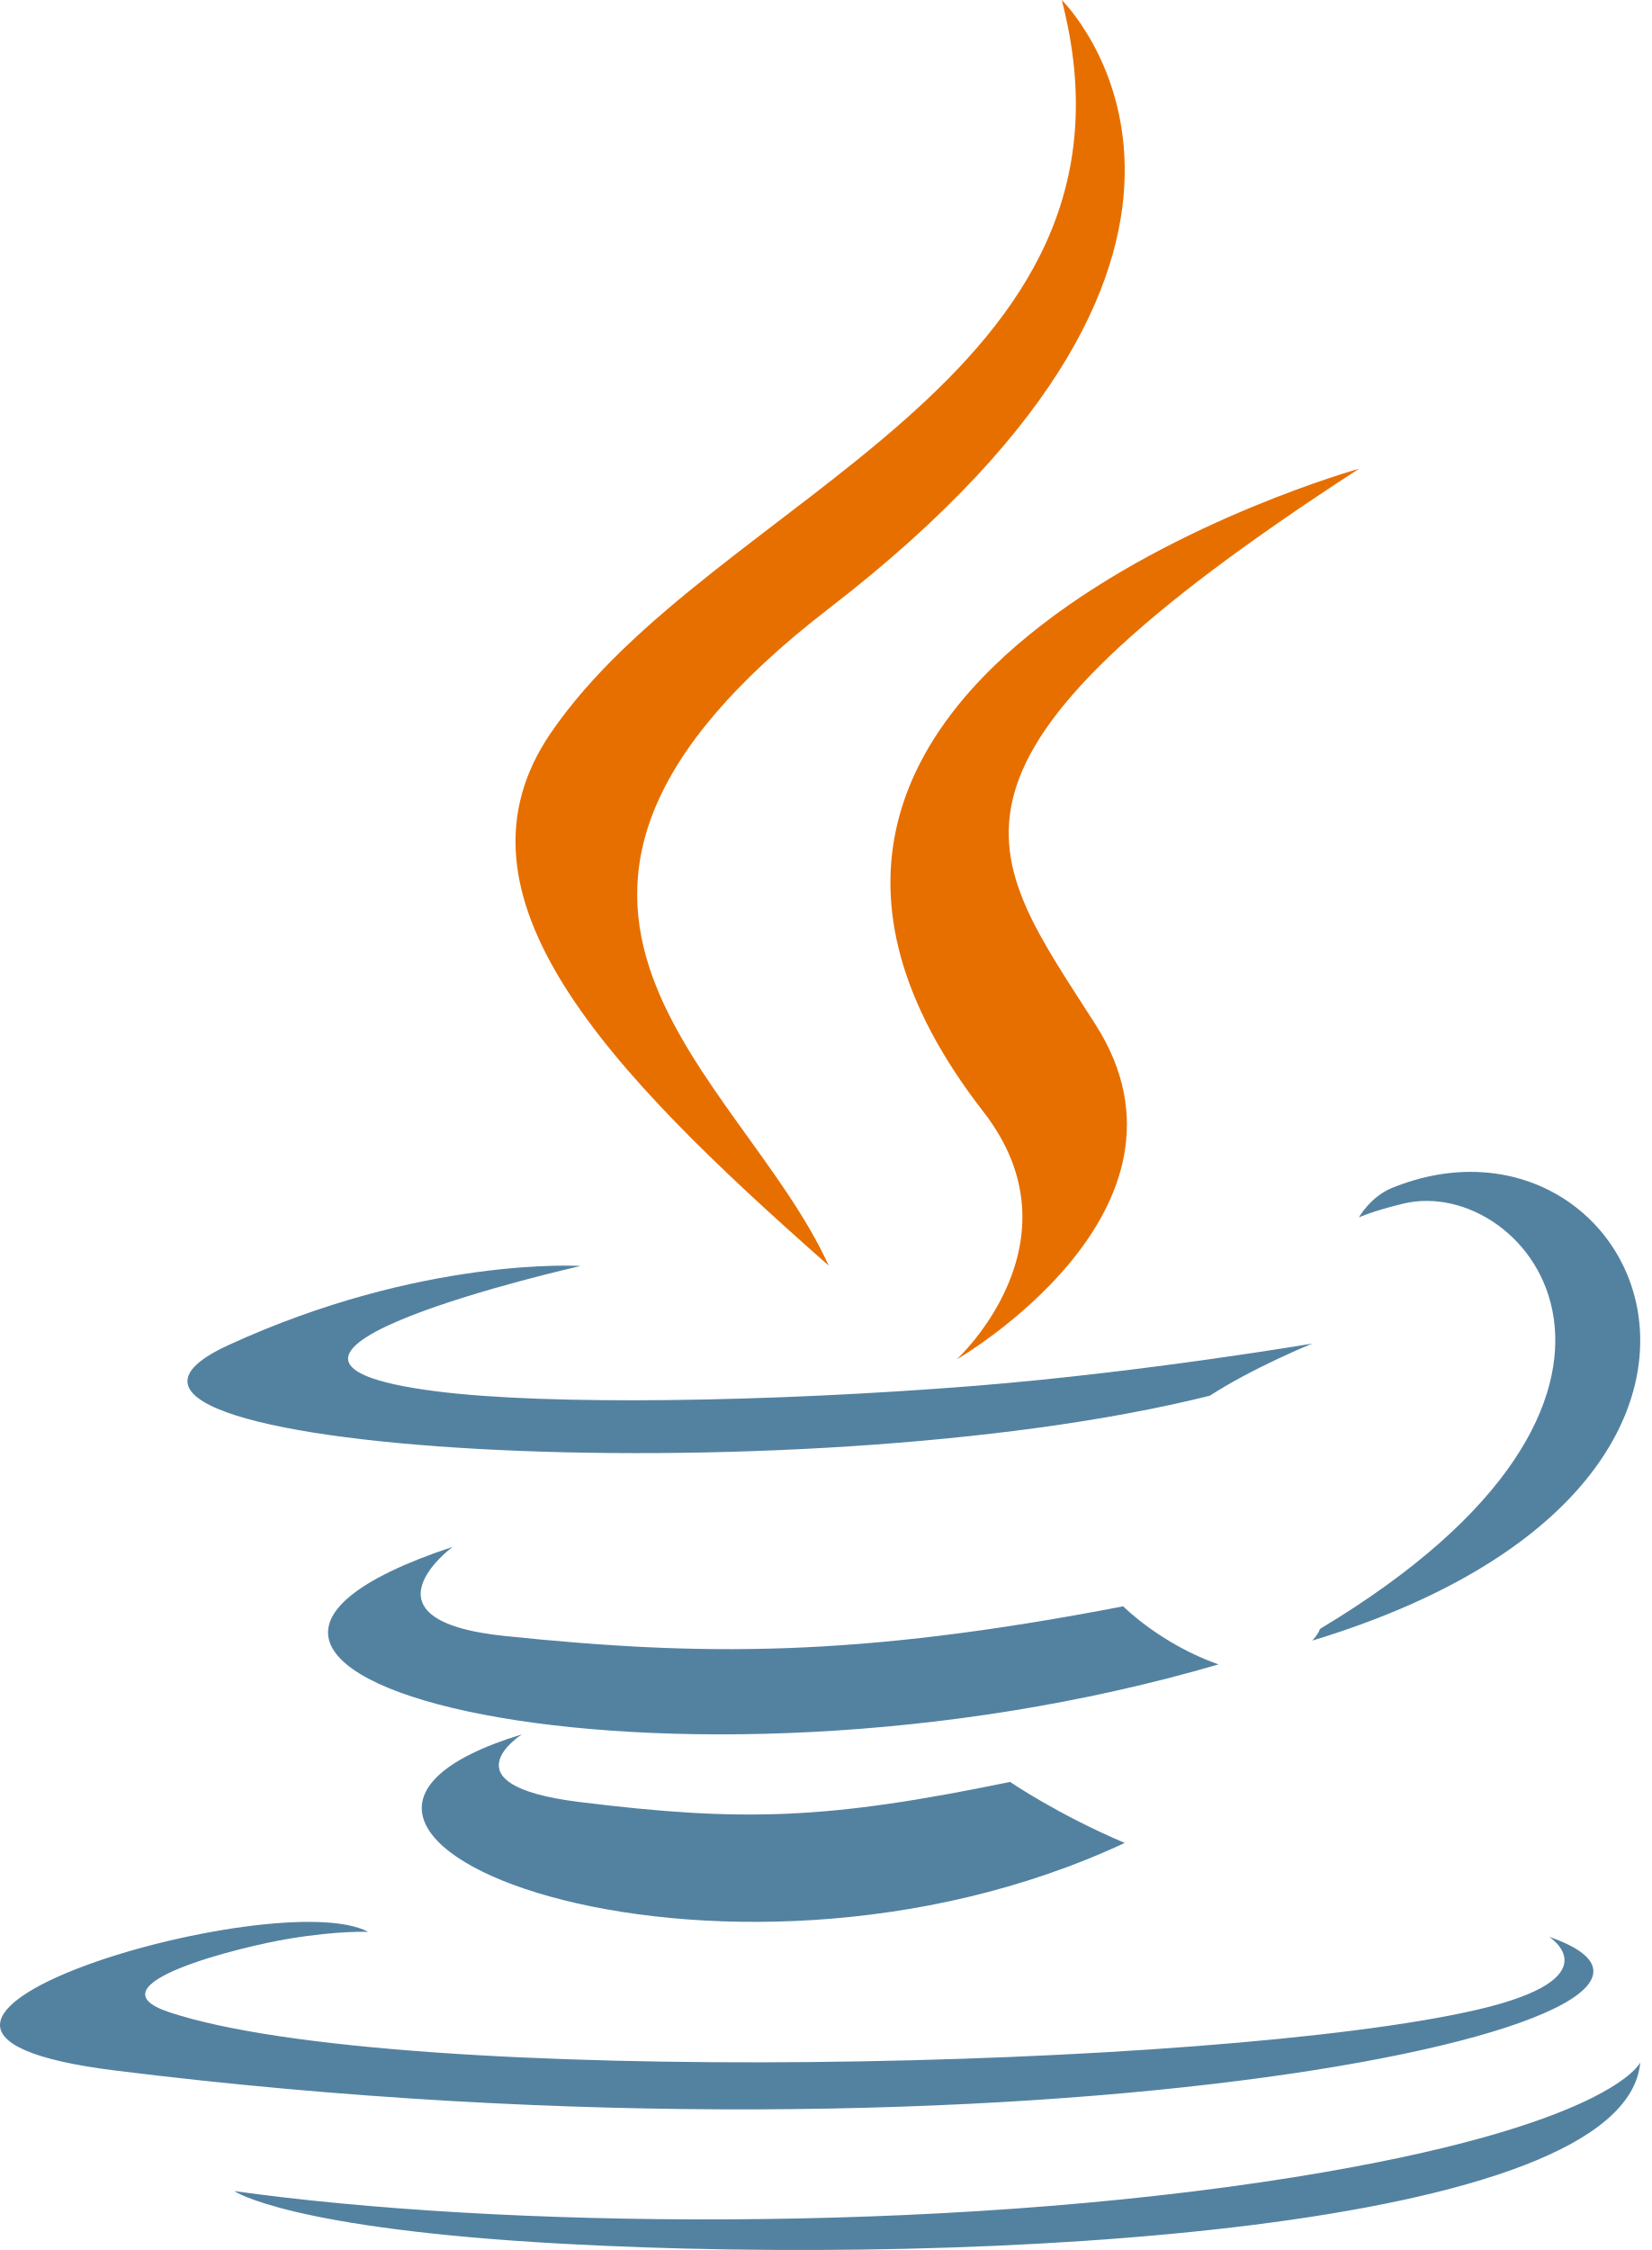
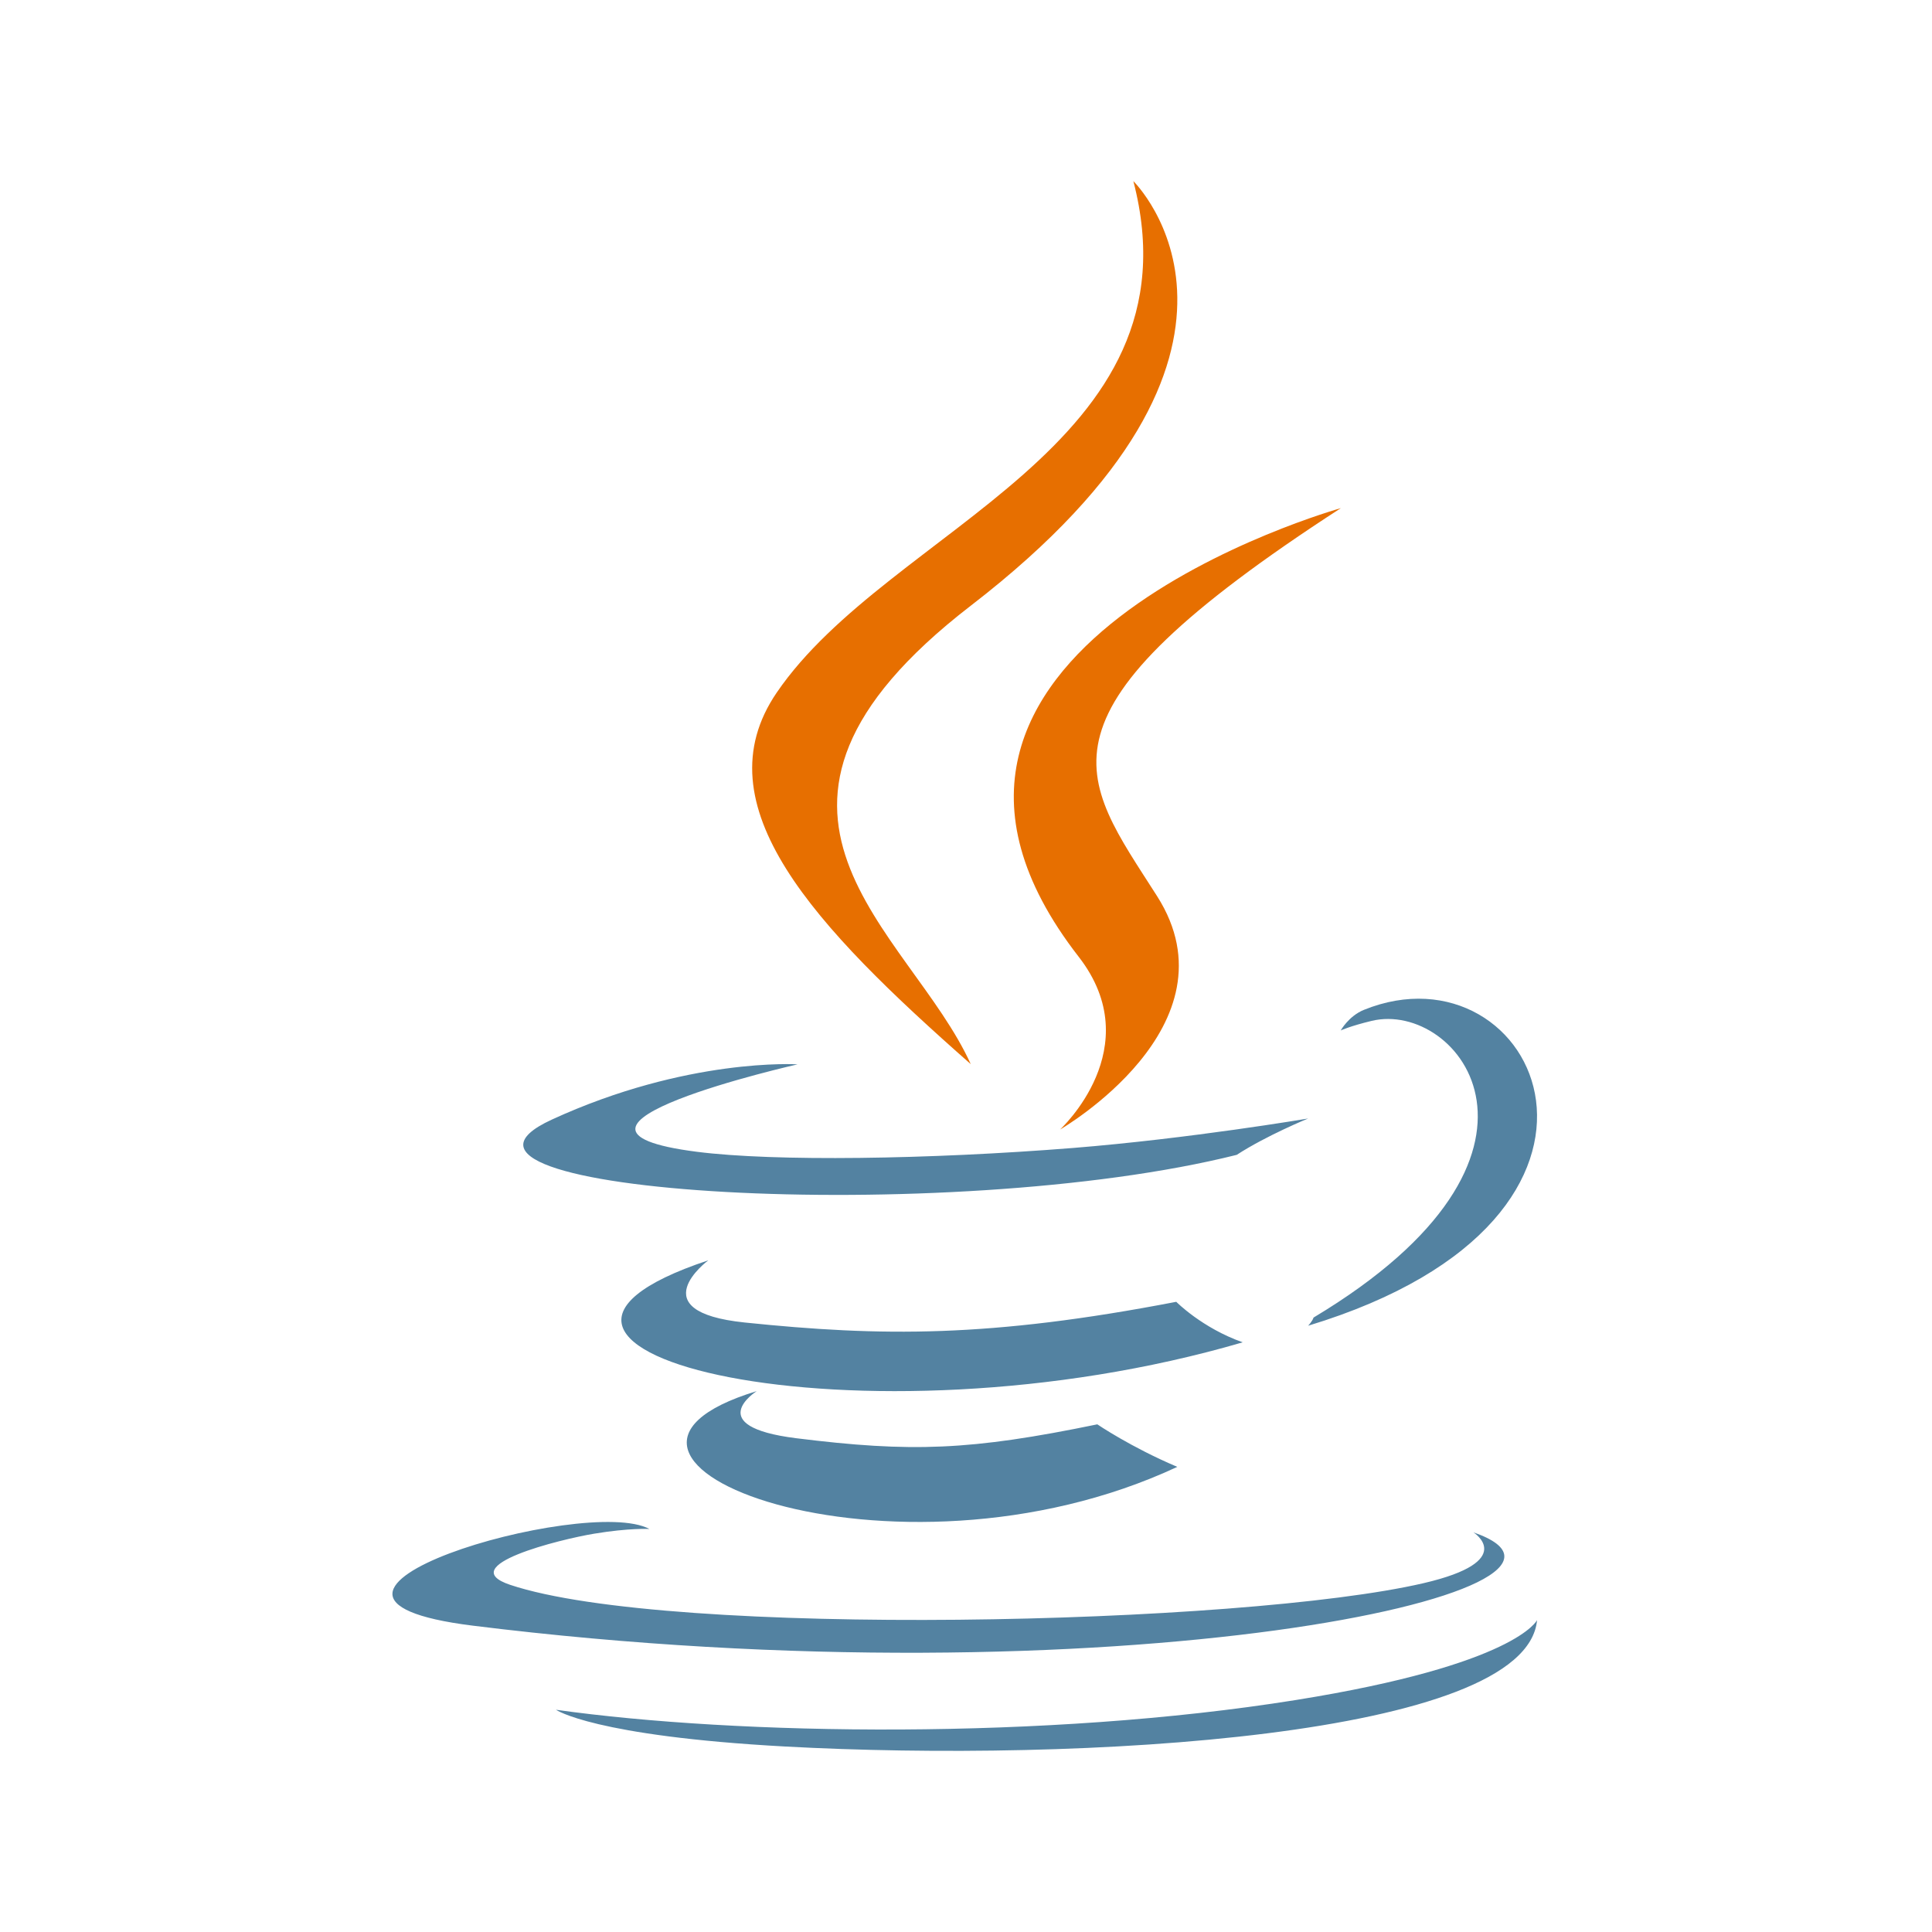
- <svg xmlns="http://www.w3.org/2000/svg" width="47" height="64" viewBox="0 0 47 64" fill="none">
-   <path d="M14.85 49.333C5.734 52.107 20.394 57.837 32 52.421C30.099 51.616 28.738 50.686 28.738 50.686C23.561 51.753 21.16 51.837 16.462 51.254C12.584 50.768 14.85 49.333 14.85 49.333ZM12.877 44C1.724 47.703 19.082 51.901 34.667 47.343C33.01 46.759 31.957 45.691 31.957 45.691C24.34 47.158 19.939 47.111 14.365 46.535C10.055 46.09 12.877 44 12.877 44ZM44.073 55.091C44.073 55.091 45.921 56.259 42.037 57.163C34.65 58.88 11.292 59.398 4.803 57.232C2.471 56.453 6.845 55.373 8.221 55.146C9.656 54.908 10.476 54.952 10.476 54.952C7.882 53.55 -6.291 57.705 3.277 58.895C29.369 62.141 50.841 57.433 44.073 55.091ZM16.518 36.01C16.518 36.01 4.941 38.626 12.419 39.576C15.576 39.978 21.869 39.887 27.732 39.42C32.523 39.035 37.333 38.218 37.333 38.218C37.333 38.218 35.644 38.906 34.422 39.7C22.666 42.642 -0.045 41.273 6.493 38.264C12.023 35.721 16.518 36.01 16.518 36.01ZM37.555 46.334C37.504 46.491 37.333 46.667 37.333 46.667C52.049 42.204 46.639 30.937 39.604 33.79C38.986 34.043 38.663 34.628 38.663 34.628C38.663 34.628 39.051 34.447 39.923 34.237C43.479 33.382 48.573 39.729 37.555 46.334ZM16.021 63.823C27.936 64.472 46.233 63.463 46.667 58.667C46.667 58.667 45.834 60.485 36.819 61.929C26.649 63.557 14.106 63.367 6.667 62.324C6.667 62.324 8.19 63.396 16.021 63.823Z" fill="#5382A1" />
-   <path d="M27.978 31.622C18.205 19.042 38.667 13.333 38.667 13.333C25.631 21.779 28.039 24.229 31.179 29.159C34.541 34.445 27.22 38.667 27.22 38.667C27.22 38.667 30.861 35.33 27.978 31.622ZM30.208 0C30.208 0 37.193 6.821 23.582 17.309C12.667 25.722 21.093 30.519 23.578 36C17.206 30.389 12.531 25.45 15.668 20.853C20.272 14.106 33.026 10.834 30.208 0Z" fill="#E76F00" />
+ <svg xmlns="http://www.w3.org/2000/svg" width="64" height="64" viewBox="0 0 64 64" fill="none">
+   <path d="M25.066 46.083C17.659 48.337 29.57 52.993 39 48.592C37.456 47.938 36.35 47.183 36.35 47.183C32.143 48.05 30.192 48.118 26.375 47.643C23.225 47.249 25.066 46.083 25.066 46.083ZM23.463 41.75C14.401 44.758 28.504 48.17 41.167 44.466C39.821 43.992 38.965 43.124 38.965 43.124C32.776 44.316 29.2 44.277 24.672 43.81C21.17 43.448 23.463 41.75 23.463 41.75ZM48.809 50.761C48.809 50.761 50.311 51.711 47.155 52.445C41.153 53.84 22.175 54.261 16.903 52.501C15.007 51.868 18.561 50.991 19.679 50.806C20.845 50.612 21.512 50.649 21.512 50.649C19.404 49.51 7.889 52.885 15.662 53.852C36.862 56.489 54.308 52.664 48.809 50.761ZM26.421 35.258C26.421 35.258 17.015 37.383 23.09 38.155C25.655 38.482 30.769 38.408 35.532 38.029C39.425 37.716 43.333 37.052 43.333 37.052C43.333 37.052 41.961 37.611 40.968 38.256C31.416 40.646 12.964 39.534 18.276 37.09C22.768 35.024 26.421 35.258 26.421 35.258ZM43.513 43.646C43.472 43.774 43.333 43.917 43.333 43.917C55.29 40.291 50.894 31.137 45.178 33.454C44.676 33.66 44.413 34.135 44.413 34.135C44.413 34.135 44.729 33.988 45.437 33.818C48.326 33.123 52.466 38.28 43.513 43.646ZM26.017 57.856C35.698 58.383 50.565 57.564 50.917 53.667C50.917 53.667 50.24 55.144 42.916 56.317C34.653 57.64 24.461 57.486 18.417 56.638C18.417 56.638 19.654 57.509 26.017 57.856Z" fill="#5382A1" />
+   <path d="M35.732 31.693C27.791 21.472 44.417 16.833 44.417 16.833C33.825 23.695 35.782 25.686 38.333 29.691C41.064 33.987 35.116 37.417 35.116 37.417C35.116 37.417 38.074 34.706 35.732 31.693ZM37.544 6C37.544 6 43.22 11.542 32.16 20.063C23.292 26.899 30.138 30.797 32.157 35.25C26.98 30.691 23.181 26.678 25.73 22.943C29.471 17.461 39.834 14.803 37.544 6Z" fill="#E76F00" />
</svg>
